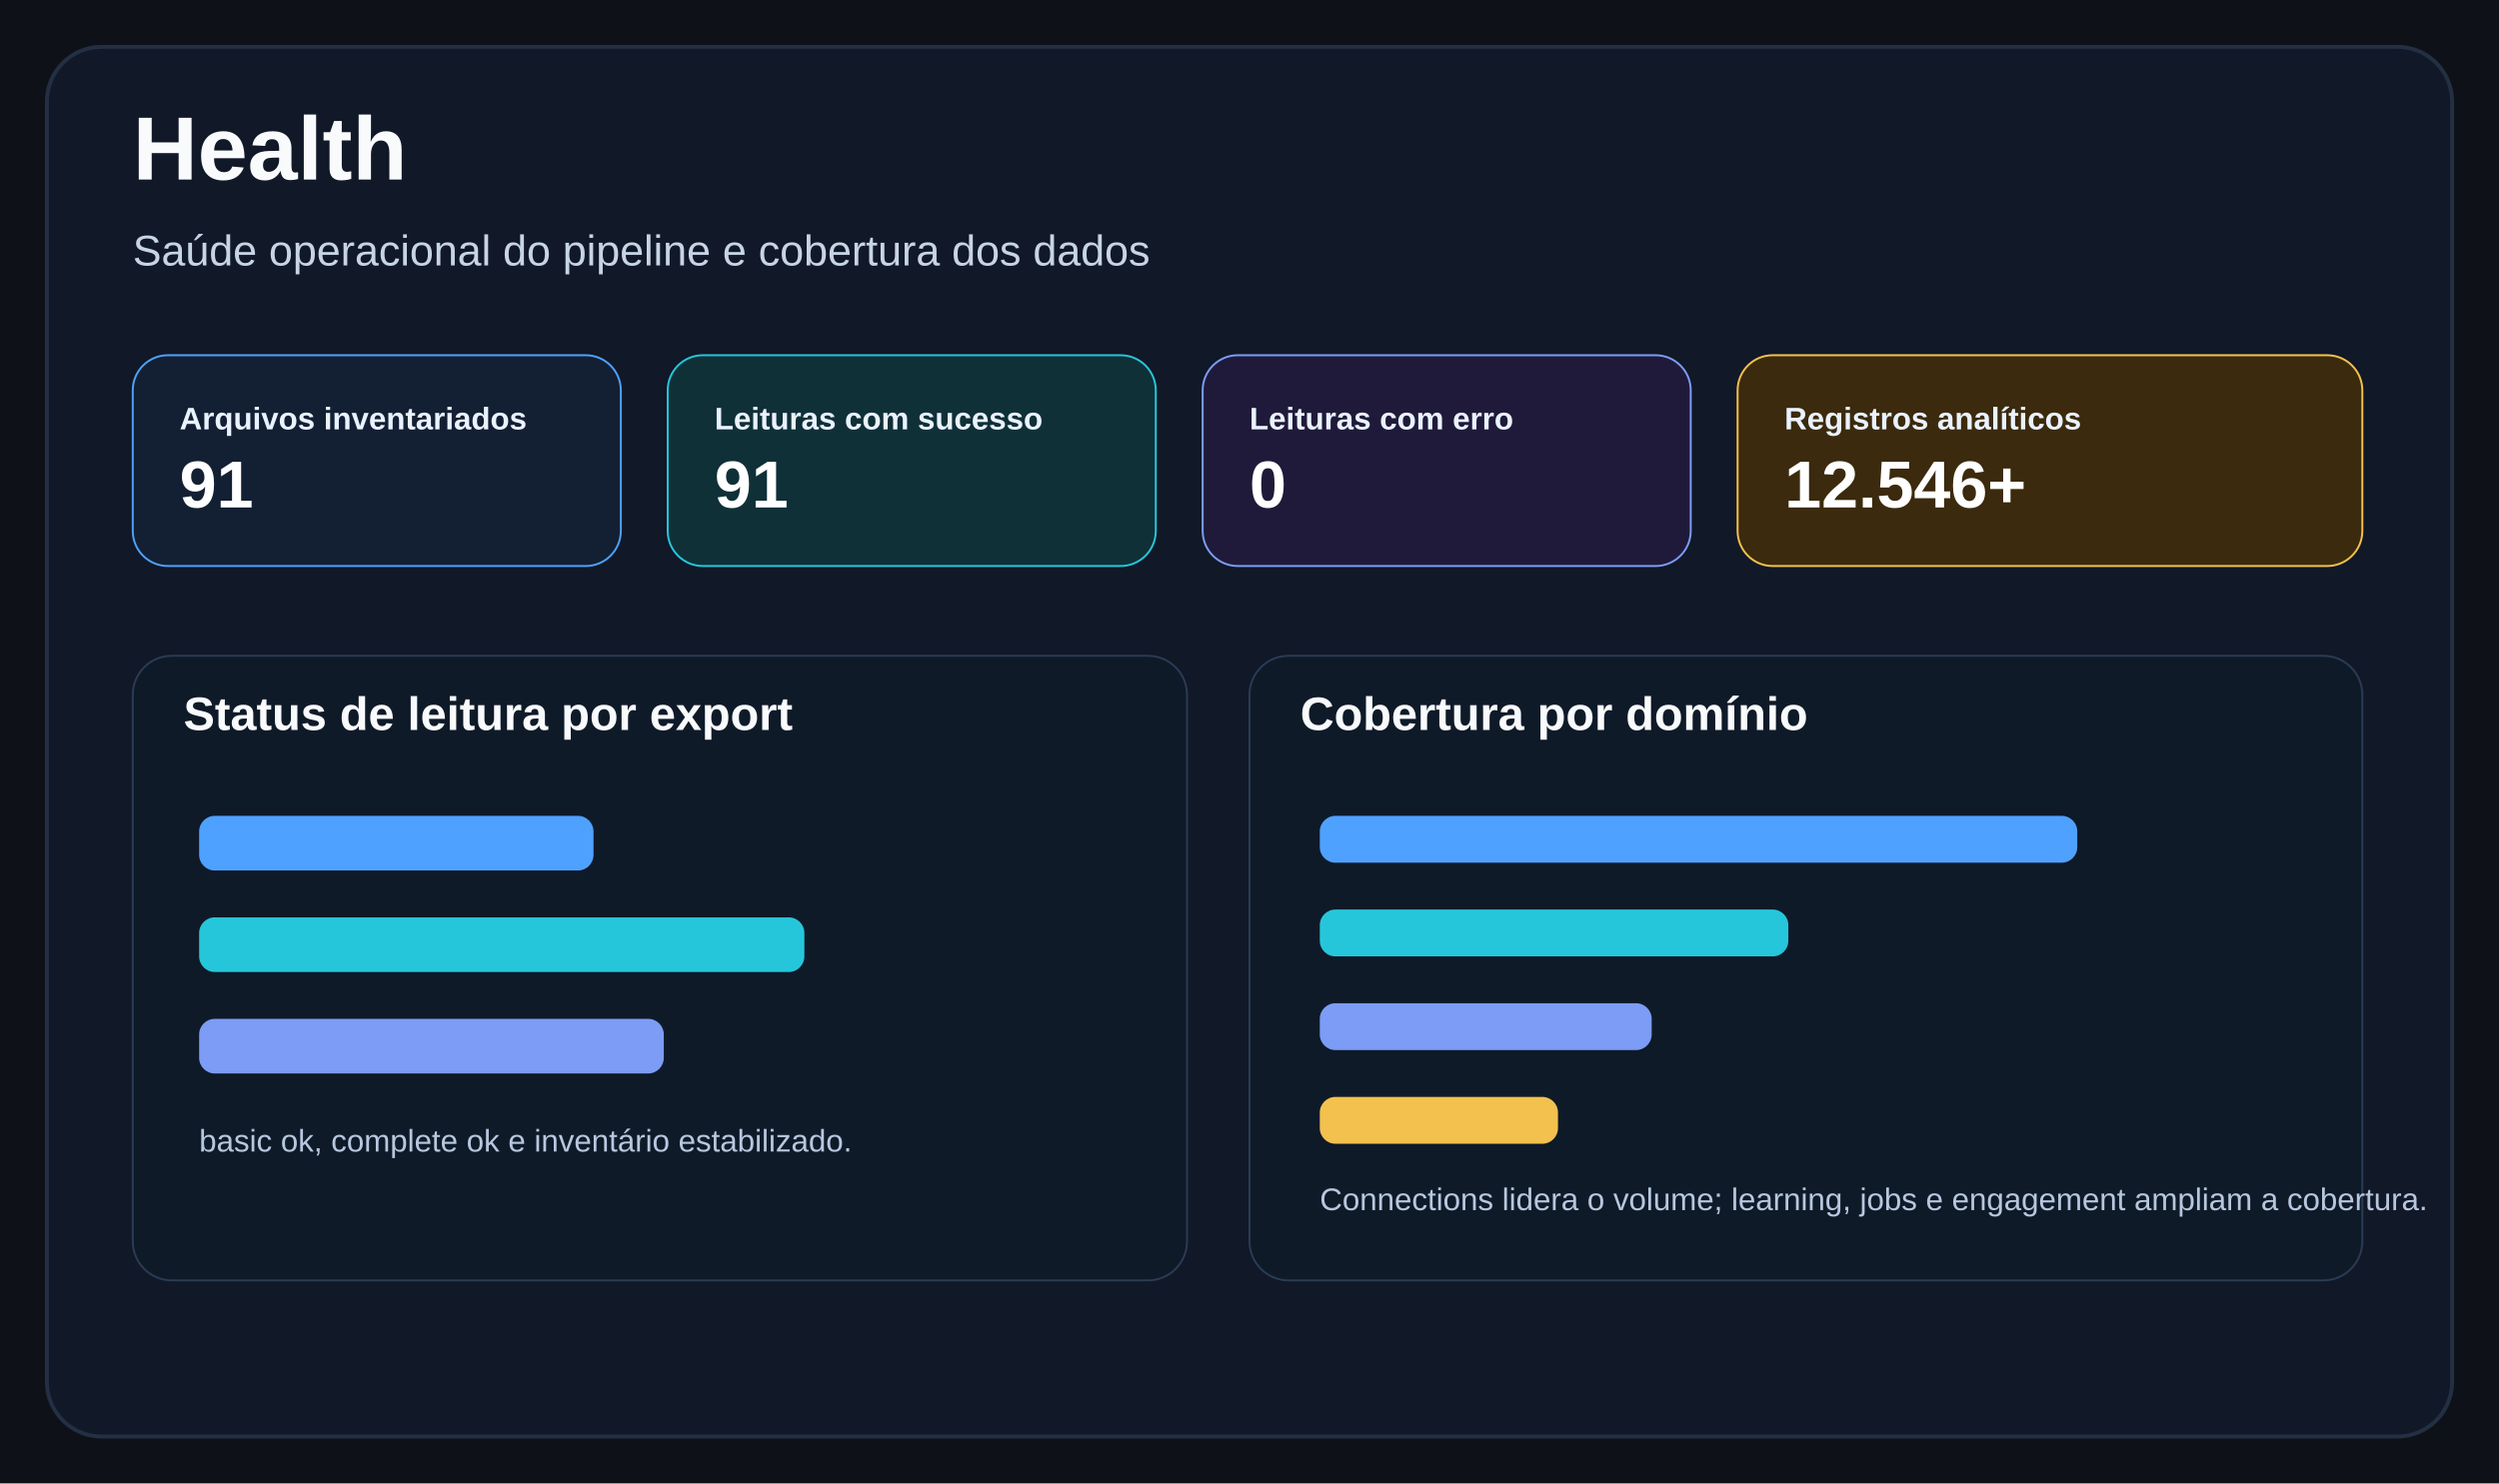
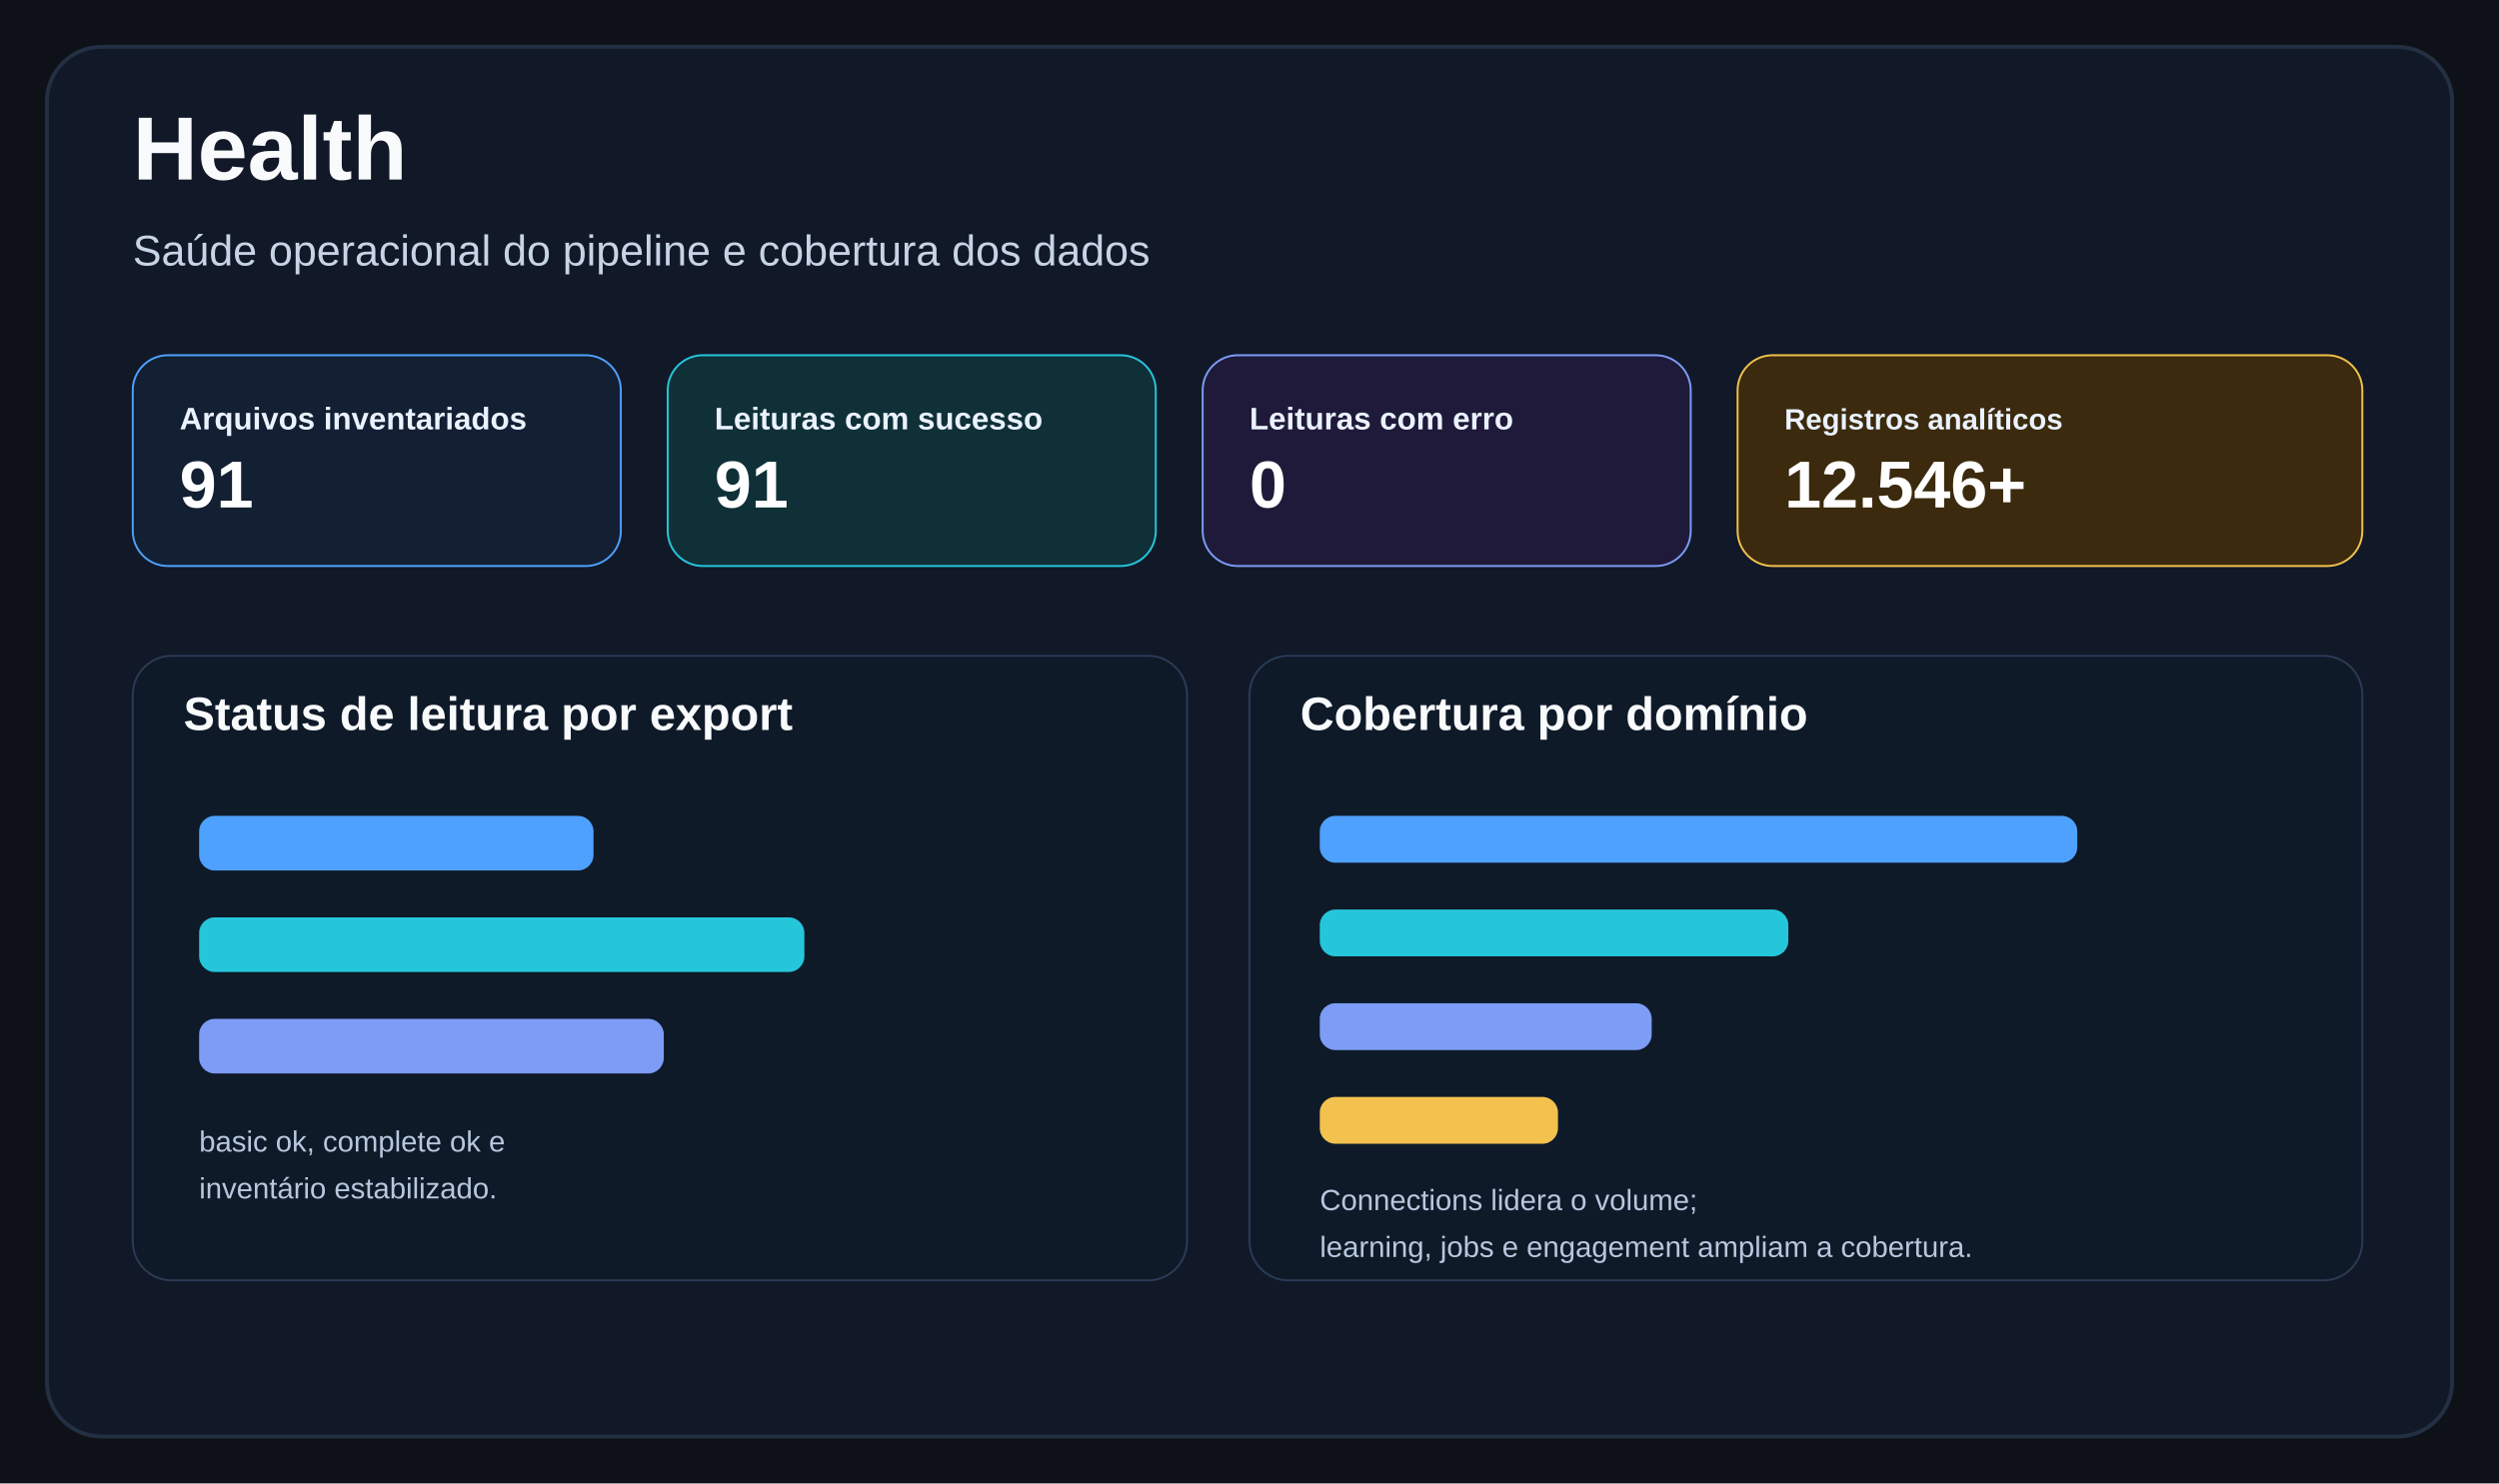
<svg xmlns="http://www.w3.org/2000/svg" width="1280" height="760" viewBox="0 0 1280 760" fill="none">
  <rect width="1280" height="760" fill="#0E1117" />
  <rect x="24" y="24" width="1232" height="712" rx="28" fill="#111827" stroke="#233044" stroke-width="2" />
  <text x="68" y="92" fill="#F8FAFC" font-family="Segoe UI, Arial, sans-serif" font-size="46" font-weight="800">Health</text>
  <text x="68" y="136" fill="#C6D4E5" font-family="Segoe UI, Arial, sans-serif" font-size="22">Saúde operacional do pipeline e cobertura dos dados</text>
  <rect x="68" y="182" width="250" height="108" rx="18" fill="#132033" stroke="#4EA1FF" />
  <rect x="342" y="182" width="250" height="108" rx="18" fill="#103038" stroke="#26C6DA" />
  <rect x="616" y="182" width="250" height="108" rx="18" fill="#201A3A" stroke="#7C9CF5" />
  <rect x="890" y="182" width="320" height="108" rx="18" fill="#3B2A0D" stroke="#F2C14E" />
  <text x="92" y="220" fill="#EAF2FF" font-family="Segoe UI, Arial, sans-serif" font-size="16" font-weight="700">Arquivos inventariados</text>
  <text x="92" y="260" fill="#FFFFFF" font-family="Segoe UI, Arial, sans-serif" font-size="34" font-weight="800">91</text>
  <text x="366" y="220" fill="#EAF2FF" font-family="Segoe UI, Arial, sans-serif" font-size="16" font-weight="700">Leituras com sucesso</text>
  <text x="366" y="260" fill="#FFFFFF" font-family="Segoe UI, Arial, sans-serif" font-size="34" font-weight="800">91</text>
  <text x="640" y="220" fill="#EAF2FF" font-family="Segoe UI, Arial, sans-serif" font-size="16" font-weight="700">Leituras com erro</text>
  <text x="640" y="260" fill="#FFFFFF" font-family="Segoe UI, Arial, sans-serif" font-size="34" font-weight="800">0</text>
-   <text x="914" y="220" fill="#EAF2FF" font-family="Segoe UI, Arial, sans-serif" font-size="16" font-weight="700">Registros analíticos</text>
+   <text x="914" y="220" fill="#EAF2FF" font-family="Segoe UI, Arial, sans-serif" font-size="15" font-weight="700">Registros analíticos</text>
  <text x="914" y="260" fill="#FFFFFF" font-family="Segoe UI, Arial, sans-serif" font-size="34" font-weight="800">12.546+</text>
  <rect x="68" y="336" width="540" height="320" rx="20" fill="#0F1A29" stroke="#2A3B55" />
  <rect x="640" y="336" width="570" height="320" rx="20" fill="#0F1A29" stroke="#2A3B55" />
  <text x="94" y="374" fill="#F8FAFC" font-family="Segoe UI, Arial, sans-serif" font-size="24" font-weight="700">Status de leitura por export</text>
  <text x="666" y="374" fill="#F8FAFC" font-family="Segoe UI, Arial, sans-serif" font-size="24" font-weight="700">Cobertura por domínio</text>
  <rect x="102" y="418" width="202" height="28" rx="8" fill="#4EA1FF" />
  <rect x="102" y="470" width="310" height="28" rx="8" fill="#26C6DA" />
  <rect x="102" y="522" width="238" height="28" rx="8" fill="#7C9CF5" />
-   <text x="102" y="590" fill="#B7C7DE" font-family="Segoe UI, Arial, sans-serif" font-size="16">basic ok, complete ok e inventário estabilizado.</text>
+   <text x="102" y="590" fill="#B7C7DE" font-family="Segoe UI, Arial, sans-serif" font-size="15">basic ok, complete ok e</text>
+   <text x="102" y="614" fill="#B7C7DE" font-family="Segoe UI, Arial, sans-serif" font-size="15">inventário estabilizado.</text>
  <rect x="676" y="418" width="388" height="24" rx="8" fill="#4EA1FF" />
  <rect x="676" y="466" width="240" height="24" rx="8" fill="#26C6DA" />
  <rect x="676" y="514" width="170" height="24" rx="8" fill="#7C9CF5" />
  <rect x="676" y="562" width="122" height="24" rx="8" fill="#F2C14E" />
-   <text x="676" y="620" fill="#B7C7DE" font-family="Segoe UI, Arial, sans-serif" font-size="16">Connections lidera o volume; learning, jobs e engagement ampliam a cobertura.</text>
+   <text x="676" y="620" fill="#B7C7DE" font-family="Segoe UI, Arial, sans-serif" font-size="15">Connections lidera o volume;</text>
+   <text x="676" y="644" fill="#B7C7DE" font-family="Segoe UI, Arial, sans-serif" font-size="15">learning, jobs e engagement ampliam a cobertura.</text>
</svg>
